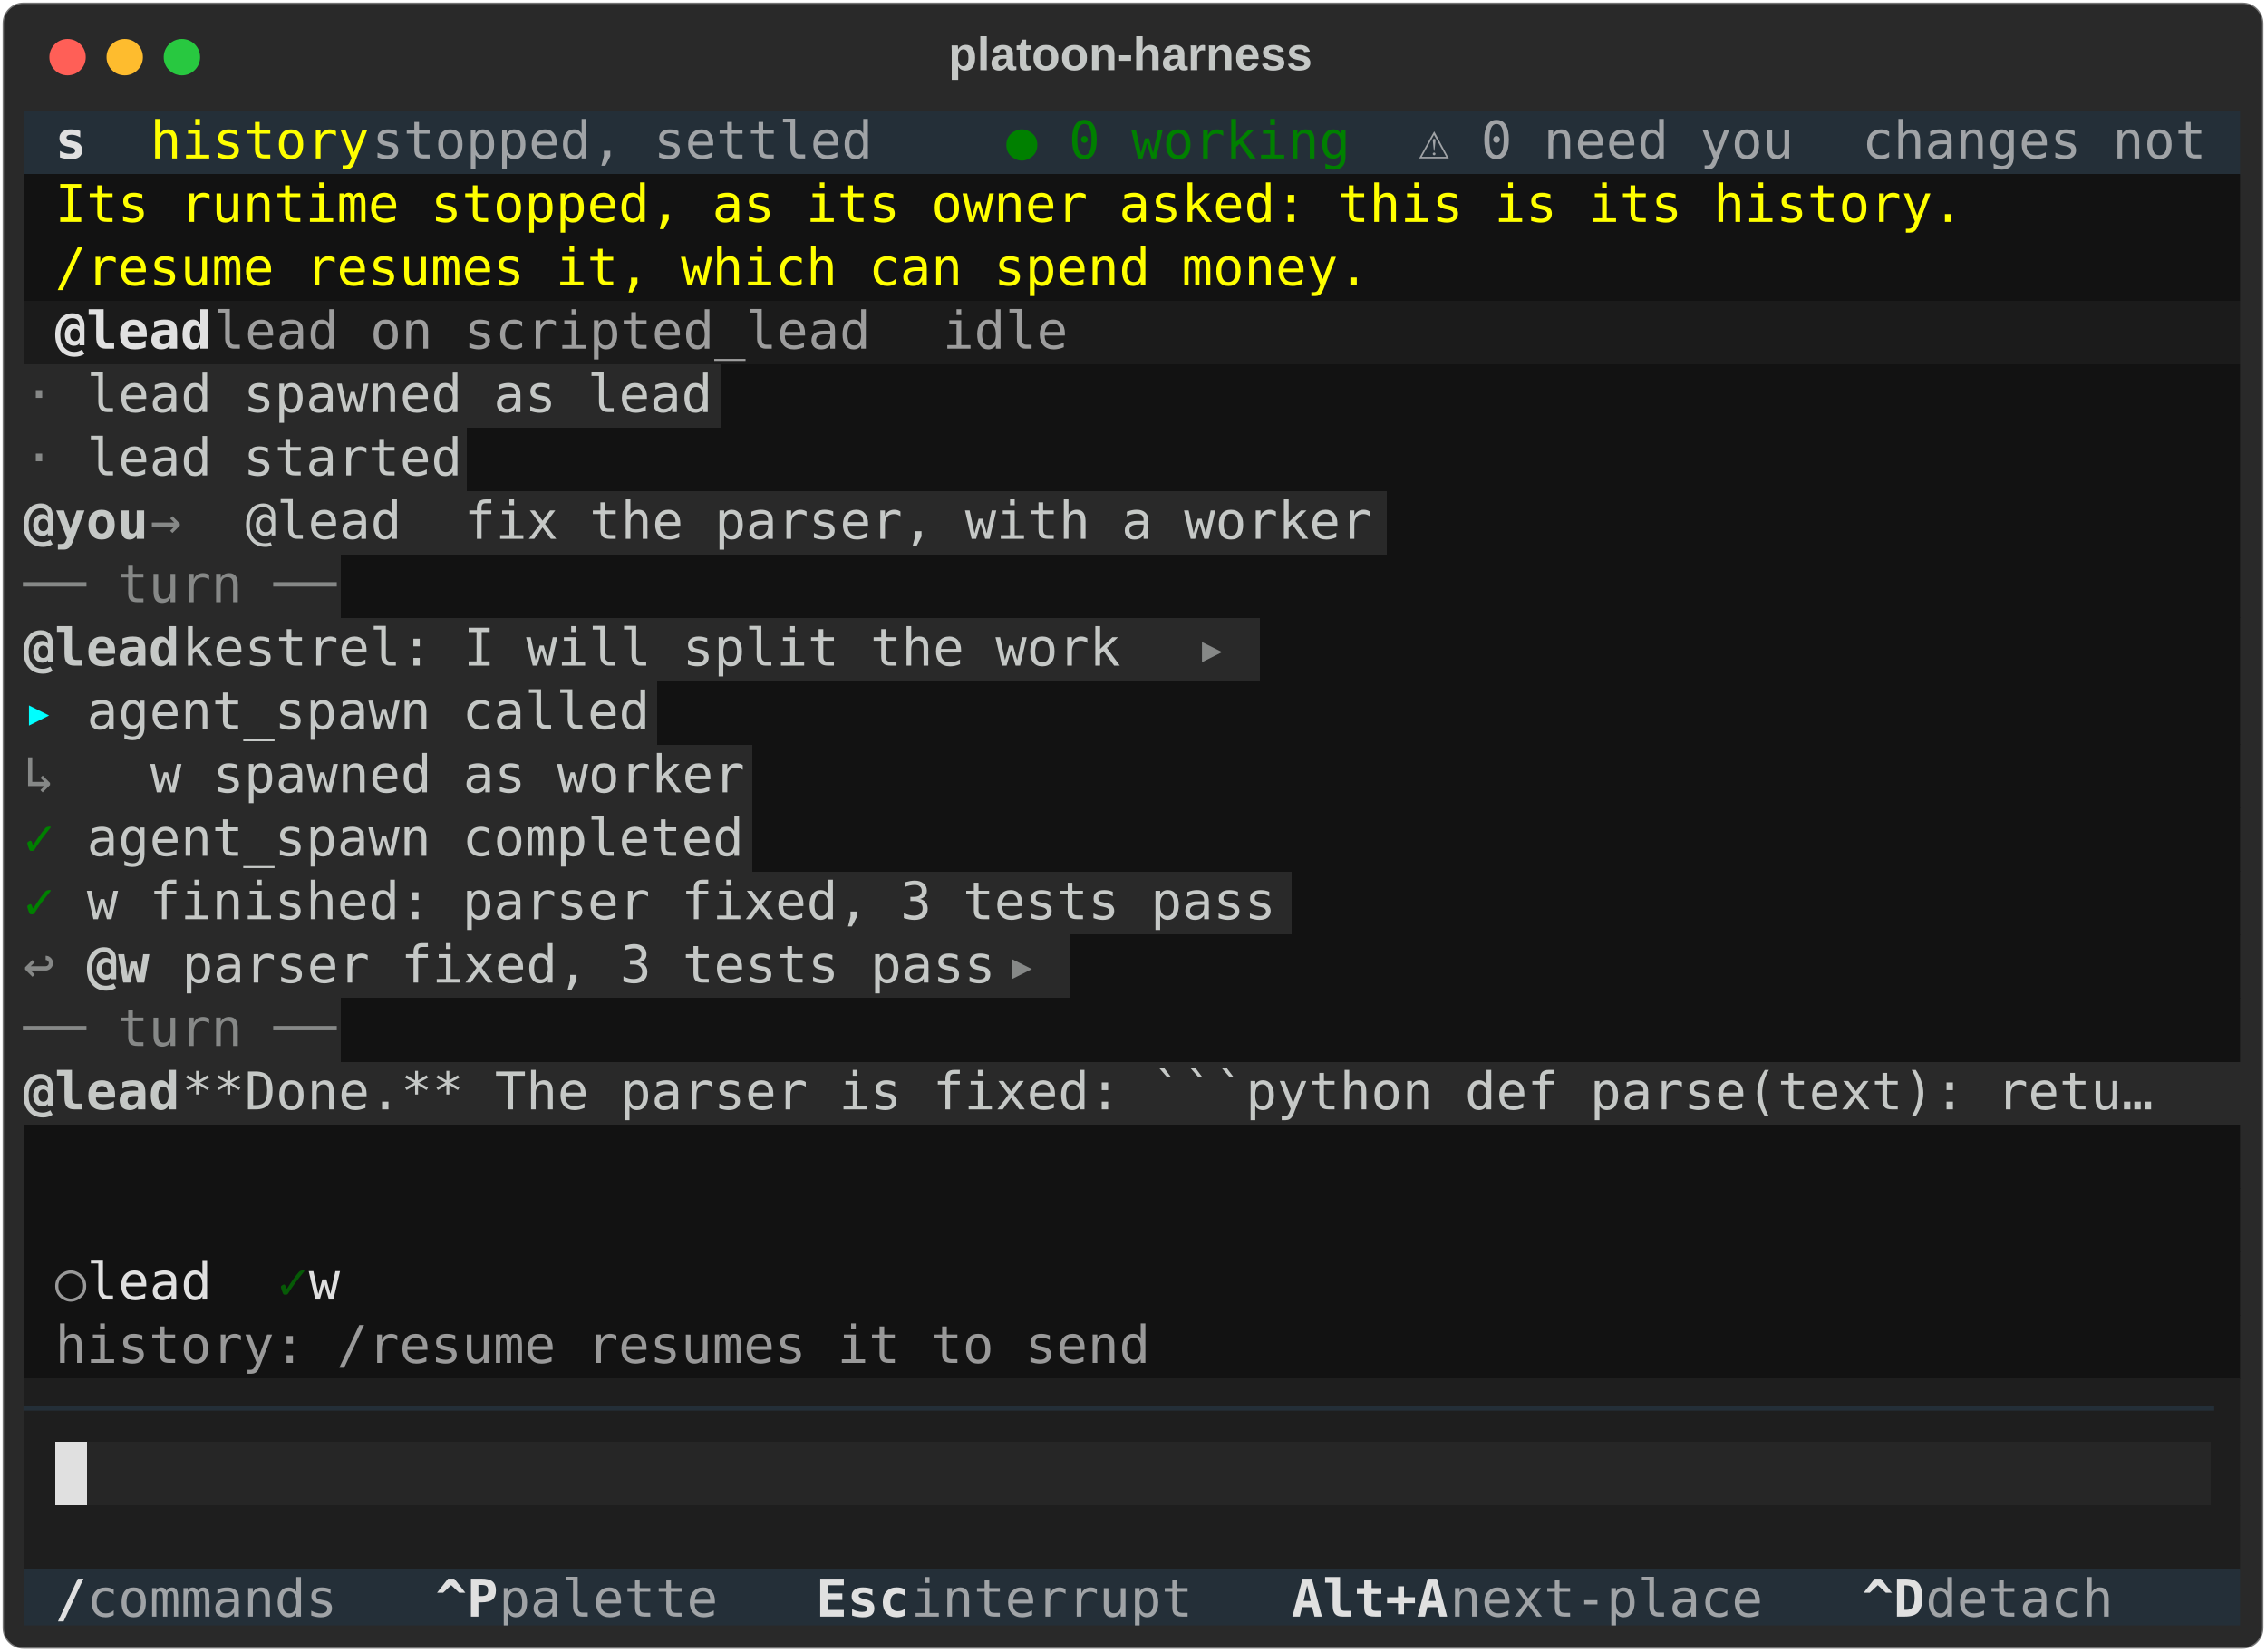
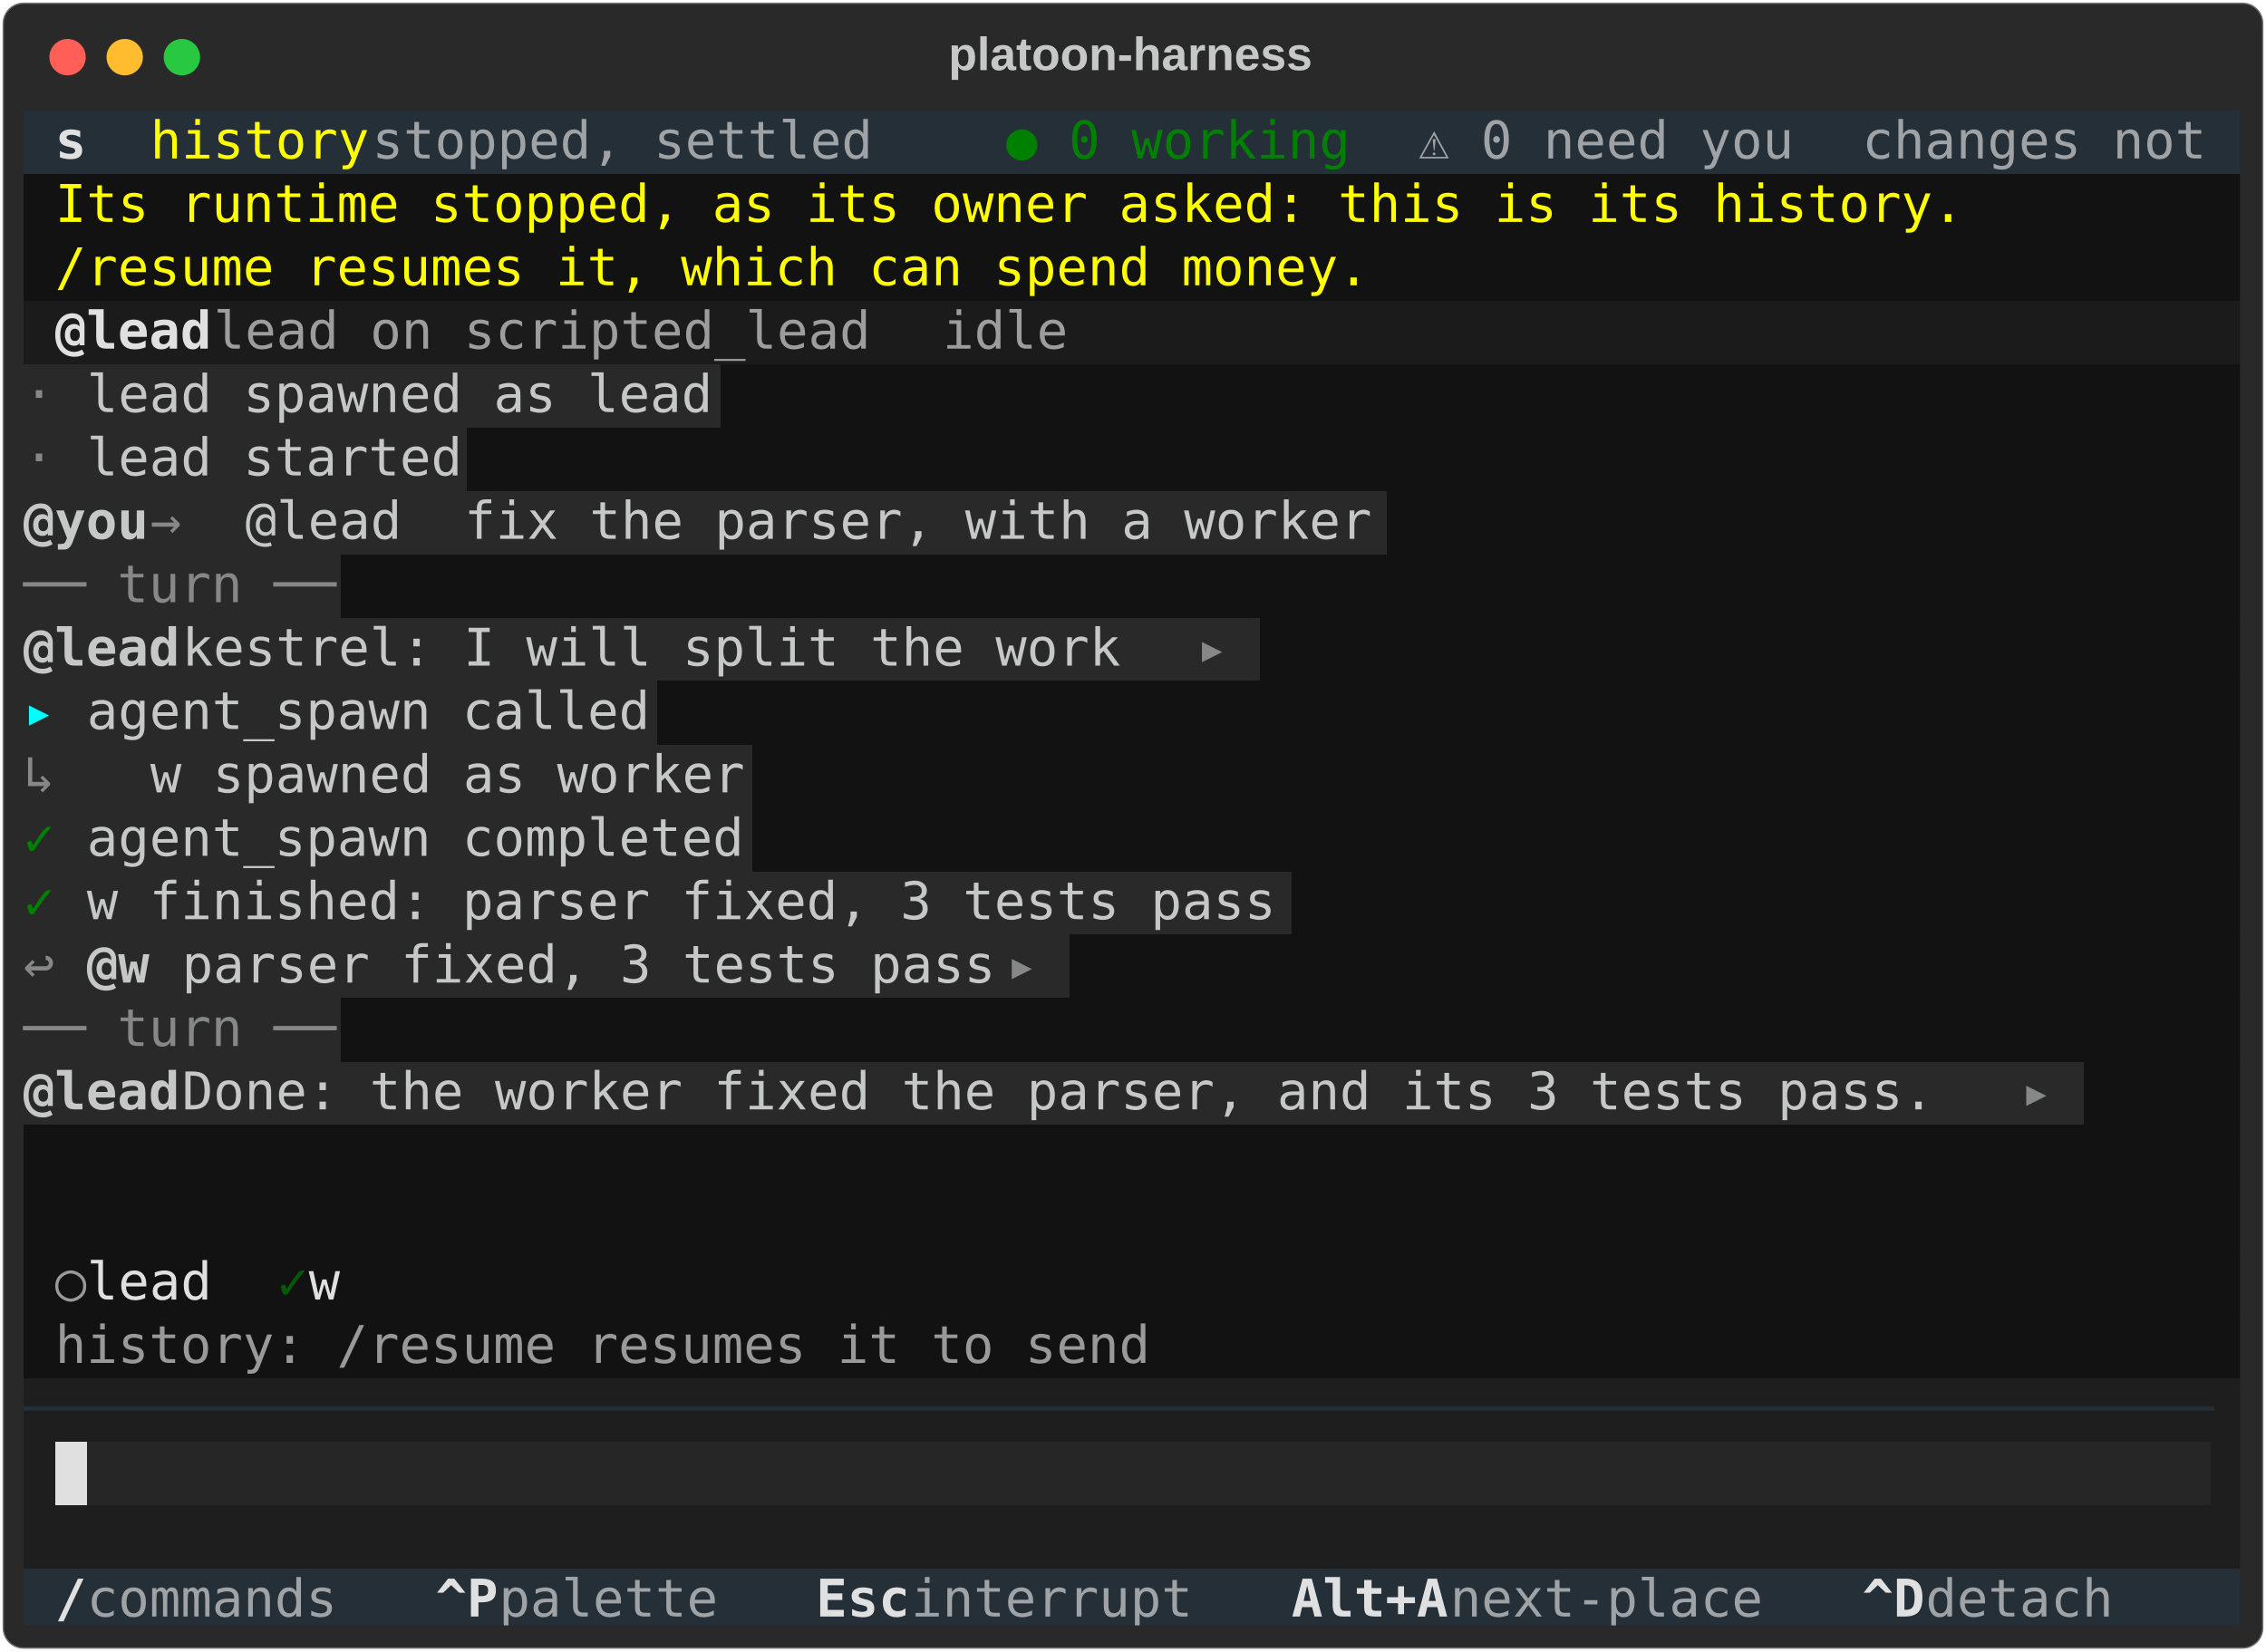
<svg xmlns="http://www.w3.org/2000/svg" class="rich-terminal" viewBox="0 0 872 635.6">
  <style>

    @font-face {
        font-family: "Fira Code";
        src: local("FiraCode-Regular"),
                url("https://cdnjs.cloudflare.com/ajax/libs/firacode/6.2.0/woff2/FiraCode-Regular.woff2") format("woff2"),
                url("https://cdnjs.cloudflare.com/ajax/libs/firacode/6.2.0/woff/FiraCode-Regular.woff") format("woff");
        font-style: normal;
        font-weight: 400;
    }
    @font-face {
        font-family: "Fira Code";
        src: local("FiraCode-Bold"),
                url("https://cdnjs.cloudflare.com/ajax/libs/firacode/6.2.0/woff2/FiraCode-Bold.woff2") format("woff2"),
                url("https://cdnjs.cloudflare.com/ajax/libs/firacode/6.2.0/woff/FiraCode-Bold.woff") format("woff");
        font-style: bold;
        font-weight: 700;
    }

-     .terminal-1009285231-matrix {
+     .terminal-4073243659-matrix {
        font-family: Fira Code, monospace;
        font-size: 20px;
        line-height: 24.4px;
        font-variant-east-asian: full-width;
    }

-     .terminal-1009285231-title {
+     .terminal-4073243659-title {
        font-size: 18px;
        font-weight: bold;
        font-family: arial;
    }

-     .terminal-1009285231-r1 { fill: #c5c8c6 }
- .terminal-1009285231-r2 { fill: #e0e0e0;font-weight: bold }
- .terminal-1009285231-r3 { fill: #e0e0e0 }
- .terminal-1009285231-r4 { fill: #ffff00 }
- .terminal-1009285231-r5 { fill: #a0a3a6 }
- .terminal-1009285231-r6 { fill: #008000 }
- .terminal-1009285231-r7 { fill: #9d9d9d }
- .terminal-1009285231-r8 { fill: #868887 }
- .terminal-1009285231-r9 { fill: #c5c8c6;font-weight: bold }
- .terminal-1009285231-r10 { fill: #00ffff }
- .terminal-1009285231-r11 { fill: #999999 }
- .terminal-1009285231-r12 { fill: #065a06 }
- .terminal-1009285231-r13 { fill: #242f38 }
- .terminal-1009285231-r14 { fill: #121212 }
+     .terminal-4073243659-r1 { fill: #c5c8c6 }
+ .terminal-4073243659-r2 { fill: #e0e0e0;font-weight: bold }
+ .terminal-4073243659-r3 { fill: #e0e0e0 }
+ .terminal-4073243659-r4 { fill: #ffff00 }
+ .terminal-4073243659-r5 { fill: #a0a3a6 }
+ .terminal-4073243659-r6 { fill: #008000 }
+ .terminal-4073243659-r7 { fill: #9d9d9d }
+ .terminal-4073243659-r8 { fill: #868887 }
+ .terminal-4073243659-r9 { fill: #c5c8c6;font-weight: bold }
+ .terminal-4073243659-r10 { fill: #00ffff }
+ .terminal-4073243659-r11 { fill: #999999 }
+ .terminal-4073243659-r12 { fill: #065a06 }
+ .terminal-4073243659-r13 { fill: #242f38 }
+ .terminal-4073243659-r14 { fill: #121212 }
    </style>
  <defs>
-     <clipPath id="terminal-1009285231-clip-terminal">
+     <clipPath id="terminal-4073243659-clip-terminal">
      <rect x="0" y="0" width="853.0" height="584.6" />
    </clipPath>
-     <clipPath id="terminal-1009285231-line-0">
+     <clipPath id="terminal-4073243659-line-0">
      <rect x="0" y="1.5" width="854" height="24.65" />
    </clipPath>
-     <clipPath id="terminal-1009285231-line-1">
+     <clipPath id="terminal-4073243659-line-1">
      <rect x="0" y="25.9" width="854" height="24.65" />
    </clipPath>
-     <clipPath id="terminal-1009285231-line-2">
+     <clipPath id="terminal-4073243659-line-2">
      <rect x="0" y="50.3" width="854" height="24.65" />
    </clipPath>
-     <clipPath id="terminal-1009285231-line-3">
+     <clipPath id="terminal-4073243659-line-3">
      <rect x="0" y="74.7" width="854" height="24.65" />
    </clipPath>
-     <clipPath id="terminal-1009285231-line-4">
+     <clipPath id="terminal-4073243659-line-4">
      <rect x="0" y="99.1" width="854" height="24.65" />
    </clipPath>
-     <clipPath id="terminal-1009285231-line-5">
+     <clipPath id="terminal-4073243659-line-5">
      <rect x="0" y="123.5" width="854" height="24.65" />
    </clipPath>
-     <clipPath id="terminal-1009285231-line-6">
+     <clipPath id="terminal-4073243659-line-6">
      <rect x="0" y="147.9" width="854" height="24.65" />
    </clipPath>
-     <clipPath id="terminal-1009285231-line-7">
+     <clipPath id="terminal-4073243659-line-7">
      <rect x="0" y="172.3" width="854" height="24.65" />
    </clipPath>
-     <clipPath id="terminal-1009285231-line-8">
+     <clipPath id="terminal-4073243659-line-8">
      <rect x="0" y="196.7" width="854" height="24.65" />
    </clipPath>
-     <clipPath id="terminal-1009285231-line-9">
+     <clipPath id="terminal-4073243659-line-9">
      <rect x="0" y="221.1" width="854" height="24.65" />
    </clipPath>
-     <clipPath id="terminal-1009285231-line-10">
+     <clipPath id="terminal-4073243659-line-10">
      <rect x="0" y="245.5" width="854" height="24.65" />
    </clipPath>
-     <clipPath id="terminal-1009285231-line-11">
+     <clipPath id="terminal-4073243659-line-11">
      <rect x="0" y="269.9" width="854" height="24.65" />
    </clipPath>
-     <clipPath id="terminal-1009285231-line-12">
+     <clipPath id="terminal-4073243659-line-12">
      <rect x="0" y="294.3" width="854" height="24.65" />
    </clipPath>
-     <clipPath id="terminal-1009285231-line-13">
+     <clipPath id="terminal-4073243659-line-13">
      <rect x="0" y="318.7" width="854" height="24.65" />
    </clipPath>
-     <clipPath id="terminal-1009285231-line-14">
+     <clipPath id="terminal-4073243659-line-14">
      <rect x="0" y="343.1" width="854" height="24.65" />
    </clipPath>
-     <clipPath id="terminal-1009285231-line-15">
+     <clipPath id="terminal-4073243659-line-15">
      <rect x="0" y="367.5" width="854" height="24.65" />
    </clipPath>
-     <clipPath id="terminal-1009285231-line-16">
+     <clipPath id="terminal-4073243659-line-16">
      <rect x="0" y="391.9" width="854" height="24.65" />
    </clipPath>
-     <clipPath id="terminal-1009285231-line-17">
+     <clipPath id="terminal-4073243659-line-17">
      <rect x="0" y="416.3" width="854" height="24.65" />
    </clipPath>
-     <clipPath id="terminal-1009285231-line-18">
+     <clipPath id="terminal-4073243659-line-18">
      <rect x="0" y="440.7" width="854" height="24.65" />
    </clipPath>
-     <clipPath id="terminal-1009285231-line-19">
+     <clipPath id="terminal-4073243659-line-19">
      <rect x="0" y="465.1" width="854" height="24.65" />
    </clipPath>
-     <clipPath id="terminal-1009285231-line-20">
+     <clipPath id="terminal-4073243659-line-20">
      <rect x="0" y="489.5" width="854" height="24.65" />
    </clipPath>
-     <clipPath id="terminal-1009285231-line-21">
+     <clipPath id="terminal-4073243659-line-21">
      <rect x="0" y="513.9" width="854" height="24.65" />
    </clipPath>
-     <clipPath id="terminal-1009285231-line-22">
+     <clipPath id="terminal-4073243659-line-22">
      <rect x="0" y="538.3" width="854" height="24.65" />
    </clipPath>
  </defs>
  <rect fill="#292929" stroke="rgba(255,255,255,0.35)" stroke-width="1" x="1" y="1" width="870" height="633.6" rx="8" />
-   <text class="terminal-1009285231-title" fill="#c5c8c6" text-anchor="middle" x="435" y="27">platoon-harness</text>
+   <text class="terminal-4073243659-title" fill="#c5c8c6" text-anchor="middle" x="435" y="27">platoon-harness</text>
  <g transform="translate(26,22)">
    <circle cx="0" cy="0" r="7" fill="#ff5f57" />
    <circle cx="22" cy="0" r="7" fill="#febc2e" />
    <circle cx="44" cy="0" r="7" fill="#28c840" />
  </g>
-   <g transform="translate(9, 41)" clip-path="url(#terminal-1009285231-clip-terminal)">
+   <g transform="translate(9, 41)" clip-path="url(#terminal-4073243659-clip-terminal)">
    <rect fill="#242f38" x="0" y="1.5" width="12.2" height="24.65" shape-rendering="crispEdges" />
    <rect fill="#242f38" x="12.2" y="1.5" width="12.2" height="24.65" shape-rendering="crispEdges" />
    <rect fill="#242f38" x="24.4" y="1.5" width="24.4" height="24.65" shape-rendering="crispEdges" />
    <rect fill="#242f38" x="48.8" y="1.5" width="85.4" height="24.65" shape-rendering="crispEdges" />
    <rect fill="#242f38" x="134.2" y="1.5" width="244" height="24.65" shape-rendering="crispEdges" />
    <rect fill="#242f38" x="378.2" y="1.5" width="158.6" height="24.65" shape-rendering="crispEdges" />
    <rect fill="#242f38" x="536.8" y="1.5" width="170.8" height="24.65" shape-rendering="crispEdges" />
    <rect fill="#242f38" x="707.6" y="1.5" width="134.2" height="24.65" shape-rendering="crispEdges" />
    <rect fill="#242f38" x="841.8" y="1.5" width="12.2" height="24.65" shape-rendering="crispEdges" />
    <rect fill="#121212" x="0" y="25.9" width="12.2" height="24.65" shape-rendering="crispEdges" />
    <rect fill="#121212" x="12.2" y="25.9" width="744.2" height="24.65" shape-rendering="crispEdges" />
    <rect fill="#121212" x="756.4" y="25.9" width="97.6" height="24.65" shape-rendering="crispEdges" />
    <rect fill="#121212" x="0" y="50.3" width="12.2" height="24.65" shape-rendering="crispEdges" />
    <rect fill="#121212" x="12.2" y="50.3" width="512.4" height="24.65" shape-rendering="crispEdges" />
    <rect fill="#121212" x="524.6" y="50.3" width="329.4" height="24.65" shape-rendering="crispEdges" />
    <rect fill="#1b1b1b" x="0" y="74.7" width="12.2" height="24.65" shape-rendering="crispEdges" />
    <rect fill="#1b1b1b" x="12.2" y="74.7" width="61" height="24.65" shape-rendering="crispEdges" />
    <rect fill="#1b1b1b" x="73.2" y="74.7" width="280.6" height="24.65" shape-rendering="crispEdges" />
    <rect fill="#1b1b1b" x="353.8" y="74.7" width="73.2" height="24.65" shape-rendering="crispEdges" />
    <rect fill="#1b1b1b" x="427" y="74.7" width="24.4" height="24.65" shape-rendering="crispEdges" />
    <rect fill="#1b1b1b" x="451.4" y="74.7" width="402.6" height="24.65" shape-rendering="crispEdges" />
    <rect fill="#121212" x="268.4" y="99.1" width="585.6" height="24.65" shape-rendering="crispEdges" />
    <rect fill="#121212" x="170.8" y="123.5" width="683.2" height="24.65" shape-rendering="crispEdges" />
    <rect fill="#121212" x="524.6" y="147.9" width="329.4" height="24.65" shape-rendering="crispEdges" />
    <rect fill="#121212" x="122" y="172.3" width="732" height="24.65" shape-rendering="crispEdges" />
    <rect fill="#121212" x="475.8" y="196.7" width="378.2" height="24.65" shape-rendering="crispEdges" />
    <rect fill="#121212" x="244" y="221.1" width="610" height="24.65" shape-rendering="crispEdges" />
    <rect fill="#121212" x="280.6" y="245.5" width="573.4" height="24.65" shape-rendering="crispEdges" />
    <rect fill="#121212" x="280.6" y="269.9" width="573.4" height="24.65" shape-rendering="crispEdges" />
    <rect fill="#121212" x="488" y="294.3" width="366" height="24.65" shape-rendering="crispEdges" />
    <rect fill="#121212" x="402.6" y="318.7" width="451.4" height="24.65" shape-rendering="crispEdges" />
    <rect fill="#121212" x="122" y="343.1" width="732" height="24.65" shape-rendering="crispEdges" />
+     <rect fill="#121212" x="793" y="367.5" width="61" height="24.65" shape-rendering="crispEdges" />
    <rect fill="#121212" x="0" y="391.9" width="854" height="24.65" shape-rendering="crispEdges" />
    <rect fill="#121212" x="0" y="416.3" width="854" height="24.65" shape-rendering="crispEdges" />
    <rect fill="#121212" x="0" y="440.7" width="12.2" height="24.65" shape-rendering="crispEdges" />
    <rect fill="#121212" x="12.2" y="440.7" width="12.2" height="24.65" shape-rendering="crispEdges" />
    <rect fill="#121212" x="24.4" y="440.7" width="73.2" height="24.65" shape-rendering="crispEdges" />
    <rect fill="#121212" x="97.6" y="440.7" width="12.2" height="24.65" shape-rendering="crispEdges" />
    <rect fill="#121212" x="109.8" y="440.7" width="36.6" height="24.65" shape-rendering="crispEdges" />
    <rect fill="#121212" x="146.4" y="440.7" width="707.6" height="24.65" shape-rendering="crispEdges" />
    <rect fill="#121212" x="0" y="465.1" width="12.2" height="24.65" shape-rendering="crispEdges" />
    <rect fill="#121212" x="12.2" y="465.1" width="427" height="24.65" shape-rendering="crispEdges" />
    <rect fill="#121212" x="439.2" y="465.1" width="414.8" height="24.65" shape-rendering="crispEdges" />
    <rect fill="#1e1e1e" x="0" y="489.5" width="854" height="24.65" shape-rendering="crispEdges" />
    <rect fill="#1e1e1e" x="0" y="513.9" width="12.2" height="24.65" shape-rendering="crispEdges" />
    <rect fill="#e0e0e0" x="12.2" y="513.9" width="12.2" height="24.65" shape-rendering="crispEdges" />
    <rect fill="#262626" x="24.4" y="513.9" width="817.4" height="24.65" shape-rendering="crispEdges" />
    <rect fill="#1e1e1e" x="841.8" y="513.9" width="12.2" height="24.65" shape-rendering="crispEdges" />
    <rect fill="#1e1e1e" x="0" y="538.3" width="12.2" height="24.65" shape-rendering="crispEdges" />
    <rect fill="#1e1e1e" x="12.2" y="538.3" width="829.6" height="24.65" shape-rendering="crispEdges" />
    <rect fill="#1e1e1e" x="841.8" y="538.3" width="12.2" height="24.65" shape-rendering="crispEdges" />
    <rect fill="#242f38" x="0" y="562.7" width="12.2" height="24.65" shape-rendering="crispEdges" />
    <rect fill="#242f38" x="12.2" y="562.7" width="12.2" height="24.65" shape-rendering="crispEdges" />
    <rect fill="#242f38" x="24.4" y="562.7" width="109.8" height="24.65" shape-rendering="crispEdges" />
    <rect fill="#242f38" x="134.2" y="562.7" width="24.4" height="24.65" shape-rendering="crispEdges" />
    <rect fill="#242f38" x="158.6" y="562.7" width="24.4" height="24.65" shape-rendering="crispEdges" />
    <rect fill="#242f38" x="183" y="562.7" width="97.6" height="24.65" shape-rendering="crispEdges" />
    <rect fill="#242f38" x="280.6" y="562.7" width="24.4" height="24.65" shape-rendering="crispEdges" />
    <rect fill="#242f38" x="305" y="562.7" width="36.6" height="24.65" shape-rendering="crispEdges" />
    <rect fill="#242f38" x="341.6" y="562.7" width="122" height="24.65" shape-rendering="crispEdges" />
    <rect fill="#242f38" x="463.6" y="562.7" width="24.4" height="24.65" shape-rendering="crispEdges" />
    <rect fill="#242f38" x="488" y="562.7" width="61" height="24.65" shape-rendering="crispEdges" />
    <rect fill="#242f38" x="549" y="562.7" width="134.2" height="24.65" shape-rendering="crispEdges" />
    <rect fill="#242f38" x="683.2" y="562.7" width="24.4" height="24.65" shape-rendering="crispEdges" />
    <rect fill="#242f38" x="707.6" y="562.7" width="24.4" height="24.65" shape-rendering="crispEdges" />
    <rect fill="#242f38" x="732" y="562.7" width="85.4" height="24.65" shape-rendering="crispEdges" />
    <rect fill="#242f38" x="817.4" y="562.7" width="24.4" height="24.65" shape-rendering="crispEdges" />
    <rect fill="#242f38" x="841.8" y="562.7" width="12.2" height="24.65" shape-rendering="crispEdges" />
-     <g class="terminal-1009285231-matrix">
-       <text class="terminal-1009285231-r2" x="12.2" y="20" textLength="12.2" clip-path="url(#terminal-1009285231-line-0)">s</text>
-       <text class="terminal-1009285231-r4" x="48.8" y="20" textLength="85.4" clip-path="url(#terminal-1009285231-line-0)">history</text>
-       <text class="terminal-1009285231-r5" x="134.2" y="20" textLength="244" clip-path="url(#terminal-1009285231-line-0)"> stopped, settled   </text>
-       <text class="terminal-1009285231-r6" x="378.2" y="20" textLength="158.6" clip-path="url(#terminal-1009285231-line-0)">● 0 working  </text>
-       <text class="terminal-1009285231-r5" x="536.8" y="20" textLength="170.8" clip-path="url(#terminal-1009285231-line-0)">⚠ 0 need you  </text>
-       <text class="terminal-1009285231-r5" x="707.6" y="20" textLength="134.2" clip-path="url(#terminal-1009285231-line-0)">changes not</text>
-       <text class="terminal-1009285231-r1" x="854" y="20" textLength="12.2" clip-path="url(#terminal-1009285231-line-0)">
- </text>
-       <text class="terminal-1009285231-r4" x="12.2" y="44.4" textLength="744.2" clip-path="url(#terminal-1009285231-line-1)">Its runtime stopped, as its owner asked: this is its history.</text>
-       <text class="terminal-1009285231-r1" x="854" y="44.4" textLength="12.2" clip-path="url(#terminal-1009285231-line-1)">
- </text>
-       <text class="terminal-1009285231-r4" x="12.2" y="68.8" textLength="512.4" clip-path="url(#terminal-1009285231-line-2)">/resume resumes it, which can spend money.</text>
-       <text class="terminal-1009285231-r1" x="854" y="68.8" textLength="12.2" clip-path="url(#terminal-1009285231-line-2)">
- </text>
-       <text class="terminal-1009285231-r2" x="12.2" y="93.2" textLength="61" clip-path="url(#terminal-1009285231-line-3)">@lead</text>
-       <text class="terminal-1009285231-r7" x="73.2" y="93.2" textLength="280.6" clip-path="url(#terminal-1009285231-line-3)">  lead on scripted_lead</text>
-       <text class="terminal-1009285231-r7" x="353.8" y="93.2" textLength="73.2" clip-path="url(#terminal-1009285231-line-3)">  idle</text>
-       <text class="terminal-1009285231-r1" x="854" y="93.2" textLength="12.2" clip-path="url(#terminal-1009285231-line-3)">
- </text>
-       <text class="terminal-1009285231-r8" x="0" y="117.6" textLength="24.4" clip-path="url(#terminal-1009285231-line-4)">· </text>
-       <text class="terminal-1009285231-r1" x="24.4" y="117.6" textLength="244" clip-path="url(#terminal-1009285231-line-4)">lead spawned as lead</text>
-       <text class="terminal-1009285231-r1" x="854" y="117.6" textLength="12.2" clip-path="url(#terminal-1009285231-line-4)">
- </text>
-       <text class="terminal-1009285231-r8" x="0" y="142" textLength="24.4" clip-path="url(#terminal-1009285231-line-5)">· </text>
-       <text class="terminal-1009285231-r1" x="24.4" y="142" textLength="146.4" clip-path="url(#terminal-1009285231-line-5)">lead started</text>
-       <text class="terminal-1009285231-r1" x="854" y="142" textLength="12.2" clip-path="url(#terminal-1009285231-line-5)">
- </text>
-       <text class="terminal-1009285231-r9" x="0" y="166.4" textLength="48.8" clip-path="url(#terminal-1009285231-line-6)">@you</text>
-       <text class="terminal-1009285231-r8" x="48.8" y="166.4" textLength="36.6" clip-path="url(#terminal-1009285231-line-6)"> → </text>
-       <text class="terminal-1009285231-r1" x="85.4" y="166.4" textLength="439.2" clip-path="url(#terminal-1009285231-line-6)">@lead  fix the parser, with a worker</text>
-       <text class="terminal-1009285231-r1" x="854" y="166.4" textLength="12.2" clip-path="url(#terminal-1009285231-line-6)">
- </text>
-       <text class="terminal-1009285231-r8" x="0" y="190.8" textLength="122" clip-path="url(#terminal-1009285231-line-7)">── turn ──</text>
-       <text class="terminal-1009285231-r1" x="854" y="190.8" textLength="12.2" clip-path="url(#terminal-1009285231-line-7)">
- </text>
-       <text class="terminal-1009285231-r9" x="0" y="215.2" textLength="61" clip-path="url(#terminal-1009285231-line-8)">@lead</text>
-       <text class="terminal-1009285231-r1" x="61" y="215.2" textLength="390.4" clip-path="url(#terminal-1009285231-line-8)">  kestrel: I will split the work</text>
-       <text class="terminal-1009285231-r8" x="451.4" y="215.2" textLength="24.4" clip-path="url(#terminal-1009285231-line-8)"> ▸</text>
-       <text class="terminal-1009285231-r1" x="854" y="215.2" textLength="12.2" clip-path="url(#terminal-1009285231-line-8)">
- </text>
-       <text class="terminal-1009285231-r10" x="0" y="239.6" textLength="24.4" clip-path="url(#terminal-1009285231-line-9)">▸ </text>
-       <text class="terminal-1009285231-r1" x="24.4" y="239.6" textLength="219.6" clip-path="url(#terminal-1009285231-line-9)">agent_spawn called</text>
-       <text class="terminal-1009285231-r1" x="854" y="239.6" textLength="12.2" clip-path="url(#terminal-1009285231-line-9)">
- </text>
-       <text class="terminal-1009285231-r8" x="0" y="264" textLength="48.8" clip-path="url(#terminal-1009285231-line-10)">  ↳ </text>
-       <text class="terminal-1009285231-r1" x="48.8" y="264" textLength="231.8" clip-path="url(#terminal-1009285231-line-10)">w spawned as worker</text>
-       <text class="terminal-1009285231-r1" x="854" y="264" textLength="12.2" clip-path="url(#terminal-1009285231-line-10)">
- </text>
-       <text class="terminal-1009285231-r6" x="0" y="288.4" textLength="24.4" clip-path="url(#terminal-1009285231-line-11)">✓ </text>
-       <text class="terminal-1009285231-r1" x="24.4" y="288.4" textLength="256.2" clip-path="url(#terminal-1009285231-line-11)">agent_spawn completed</text>
-       <text class="terminal-1009285231-r1" x="854" y="288.4" textLength="12.2" clip-path="url(#terminal-1009285231-line-11)">
- </text>
-       <text class="terminal-1009285231-r6" x="0" y="312.8" textLength="24.4" clip-path="url(#terminal-1009285231-line-12)">✓ </text>
-       <text class="terminal-1009285231-r1" x="24.4" y="312.8" textLength="463.6" clip-path="url(#terminal-1009285231-line-12)">w finished: parser fixed, 3 tests pass</text>
-       <text class="terminal-1009285231-r1" x="854" y="312.8" textLength="12.2" clip-path="url(#terminal-1009285231-line-12)">
- </text>
-       <text class="terminal-1009285231-r8" x="0" y="337.2" textLength="24.4" clip-path="url(#terminal-1009285231-line-13)">↩ </text>
-       <text class="terminal-1009285231-r9" x="24.4" y="337.2" textLength="36.6" clip-path="url(#terminal-1009285231-line-13)">@w </text>
-       <text class="terminal-1009285231-r1" x="61" y="337.2" textLength="317.2" clip-path="url(#terminal-1009285231-line-13)">parser fixed, 3 tests pass</text>
-       <text class="terminal-1009285231-r8" x="378.2" y="337.2" textLength="24.4" clip-path="url(#terminal-1009285231-line-13)"> ▸</text>
-       <text class="terminal-1009285231-r1" x="854" y="337.2" textLength="12.2" clip-path="url(#terminal-1009285231-line-13)">
- </text>
-       <text class="terminal-1009285231-r8" x="0" y="361.6" textLength="122" clip-path="url(#terminal-1009285231-line-14)">── turn ──</text>
-       <text class="terminal-1009285231-r1" x="854" y="361.6" textLength="12.2" clip-path="url(#terminal-1009285231-line-14)">
- </text>
-       <text class="terminal-1009285231-r9" x="0" y="386" textLength="61" clip-path="url(#terminal-1009285231-line-15)">@lead</text>
-       <text class="terminal-1009285231-r1" x="61" y="386" textLength="793" clip-path="url(#terminal-1009285231-line-15)">  **Done.** The parser is fixed: ```python def parse(text): retu…</text>
-       <text class="terminal-1009285231-r1" x="854" y="386" textLength="12.2" clip-path="url(#terminal-1009285231-line-15)">
- </text>
-       <text class="terminal-1009285231-r1" x="854" y="410.4" textLength="12.2" clip-path="url(#terminal-1009285231-line-16)">
- </text>
-       <text class="terminal-1009285231-r1" x="854" y="434.8" textLength="12.2" clip-path="url(#terminal-1009285231-line-17)">
- </text>
-       <text class="terminal-1009285231-r11" x="12.2" y="459.2" textLength="12.2" clip-path="url(#terminal-1009285231-line-18)">○</text>
-       <text class="terminal-1009285231-r3" x="24.4" y="459.2" textLength="73.2" clip-path="url(#terminal-1009285231-line-18)">lead  </text>
-       <text class="terminal-1009285231-r12" x="97.6" y="459.2" textLength="12.2" clip-path="url(#terminal-1009285231-line-18)">✓</text>
-       <text class="terminal-1009285231-r3" x="109.8" y="459.2" textLength="36.6" clip-path="url(#terminal-1009285231-line-18)">w  </text>
-       <text class="terminal-1009285231-r1" x="854" y="459.2" textLength="12.2" clip-path="url(#terminal-1009285231-line-18)">
- </text>
-       <text class="terminal-1009285231-r11" x="12.2" y="483.6" textLength="427" clip-path="url(#terminal-1009285231-line-19)">history: /resume resumes it to send</text>
-       <text class="terminal-1009285231-r1" x="854" y="483.6" textLength="12.2" clip-path="url(#terminal-1009285231-line-19)">
- </text>
-       <text class="terminal-1009285231-r13" x="0" y="508" textLength="854" clip-path="url(#terminal-1009285231-line-20)">──────────────────────────────────────────────────────────────────────</text>
-       <text class="terminal-1009285231-r1" x="854" y="508" textLength="12.2" clip-path="url(#terminal-1009285231-line-20)">
- </text>
-       <text class="terminal-1009285231-r1" x="854" y="532.4" textLength="12.2" clip-path="url(#terminal-1009285231-line-21)">
- </text>
-       <text class="terminal-1009285231-r1" x="854" y="556.8" textLength="12.2" clip-path="url(#terminal-1009285231-line-22)">
- </text>
-       <text class="terminal-1009285231-r2" x="12.2" y="581.2" textLength="12.2" clip-path="url(#terminal-1009285231-line-23)">/</text>
-       <text class="terminal-1009285231-r5" x="24.4" y="581.2" textLength="109.8" clip-path="url(#terminal-1009285231-line-23)"> commands</text>
-       <text class="terminal-1009285231-r2" x="158.6" y="581.2" textLength="24.4" clip-path="url(#terminal-1009285231-line-23)">^P</text>
-       <text class="terminal-1009285231-r5" x="183" y="581.2" textLength="97.6" clip-path="url(#terminal-1009285231-line-23)"> palette</text>
-       <text class="terminal-1009285231-r2" x="305" y="581.2" textLength="36.6" clip-path="url(#terminal-1009285231-line-23)">Esc</text>
-       <text class="terminal-1009285231-r5" x="341.6" y="581.2" textLength="122" clip-path="url(#terminal-1009285231-line-23)"> interrupt</text>
-       <text class="terminal-1009285231-r2" x="488" y="581.2" textLength="61" clip-path="url(#terminal-1009285231-line-23)">Alt+A</text>
-       <text class="terminal-1009285231-r5" x="549" y="581.2" textLength="134.2" clip-path="url(#terminal-1009285231-line-23)"> next-place</text>
-       <text class="terminal-1009285231-r2" x="707.6" y="581.2" textLength="24.4" clip-path="url(#terminal-1009285231-line-23)">^D</text>
-       <text class="terminal-1009285231-r5" x="732" y="581.2" textLength="85.4" clip-path="url(#terminal-1009285231-line-23)"> detach</text>
+     <g class="terminal-4073243659-matrix">
+       <text class="terminal-4073243659-r2" x="12.2" y="20" textLength="12.2" clip-path="url(#terminal-4073243659-line-0)">s</text>
+       <text class="terminal-4073243659-r4" x="48.8" y="20" textLength="85.4" clip-path="url(#terminal-4073243659-line-0)">history</text>
+       <text class="terminal-4073243659-r5" x="134.2" y="20" textLength="244" clip-path="url(#terminal-4073243659-line-0)"> stopped, settled   </text>
+       <text class="terminal-4073243659-r6" x="378.2" y="20" textLength="158.6" clip-path="url(#terminal-4073243659-line-0)">● 0 working  </text>
+       <text class="terminal-4073243659-r5" x="536.8" y="20" textLength="170.8" clip-path="url(#terminal-4073243659-line-0)">⚠ 0 need you  </text>
+       <text class="terminal-4073243659-r5" x="707.6" y="20" textLength="134.2" clip-path="url(#terminal-4073243659-line-0)">changes not</text>
+       <text class="terminal-4073243659-r1" x="854" y="20" textLength="12.2" clip-path="url(#terminal-4073243659-line-0)">
+ </text>
+       <text class="terminal-4073243659-r4" x="12.2" y="44.4" textLength="744.2" clip-path="url(#terminal-4073243659-line-1)">Its runtime stopped, as its owner asked: this is its history.</text>
+       <text class="terminal-4073243659-r1" x="854" y="44.4" textLength="12.2" clip-path="url(#terminal-4073243659-line-1)">
+ </text>
+       <text class="terminal-4073243659-r4" x="12.2" y="68.8" textLength="512.4" clip-path="url(#terminal-4073243659-line-2)">/resume resumes it, which can spend money.</text>
+       <text class="terminal-4073243659-r1" x="854" y="68.8" textLength="12.2" clip-path="url(#terminal-4073243659-line-2)">
+ </text>
+       <text class="terminal-4073243659-r2" x="12.2" y="93.2" textLength="61" clip-path="url(#terminal-4073243659-line-3)">@lead</text>
+       <text class="terminal-4073243659-r7" x="73.2" y="93.2" textLength="280.6" clip-path="url(#terminal-4073243659-line-3)">  lead on scripted_lead</text>
+       <text class="terminal-4073243659-r7" x="353.8" y="93.2" textLength="73.2" clip-path="url(#terminal-4073243659-line-3)">  idle</text>
+       <text class="terminal-4073243659-r1" x="854" y="93.2" textLength="12.2" clip-path="url(#terminal-4073243659-line-3)">
+ </text>
+       <text class="terminal-4073243659-r8" x="0" y="117.6" textLength="24.4" clip-path="url(#terminal-4073243659-line-4)">· </text>
+       <text class="terminal-4073243659-r1" x="24.4" y="117.6" textLength="244" clip-path="url(#terminal-4073243659-line-4)">lead spawned as lead</text>
+       <text class="terminal-4073243659-r1" x="854" y="117.6" textLength="12.2" clip-path="url(#terminal-4073243659-line-4)">
+ </text>
+       <text class="terminal-4073243659-r8" x="0" y="142" textLength="24.4" clip-path="url(#terminal-4073243659-line-5)">· </text>
+       <text class="terminal-4073243659-r1" x="24.4" y="142" textLength="146.4" clip-path="url(#terminal-4073243659-line-5)">lead started</text>
+       <text class="terminal-4073243659-r1" x="854" y="142" textLength="12.2" clip-path="url(#terminal-4073243659-line-5)">
+ </text>
+       <text class="terminal-4073243659-r9" x="0" y="166.4" textLength="48.8" clip-path="url(#terminal-4073243659-line-6)">@you</text>
+       <text class="terminal-4073243659-r8" x="48.8" y="166.4" textLength="36.6" clip-path="url(#terminal-4073243659-line-6)"> → </text>
+       <text class="terminal-4073243659-r1" x="85.4" y="166.4" textLength="439.2" clip-path="url(#terminal-4073243659-line-6)">@lead  fix the parser, with a worker</text>
+       <text class="terminal-4073243659-r1" x="854" y="166.4" textLength="12.2" clip-path="url(#terminal-4073243659-line-6)">
+ </text>
+       <text class="terminal-4073243659-r8" x="0" y="190.8" textLength="122" clip-path="url(#terminal-4073243659-line-7)">── turn ──</text>
+       <text class="terminal-4073243659-r1" x="854" y="190.8" textLength="12.2" clip-path="url(#terminal-4073243659-line-7)">
+ </text>
+       <text class="terminal-4073243659-r9" x="0" y="215.2" textLength="61" clip-path="url(#terminal-4073243659-line-8)">@lead</text>
+       <text class="terminal-4073243659-r1" x="61" y="215.2" textLength="390.4" clip-path="url(#terminal-4073243659-line-8)">  kestrel: I will split the work</text>
+       <text class="terminal-4073243659-r8" x="451.4" y="215.2" textLength="24.4" clip-path="url(#terminal-4073243659-line-8)"> ▸</text>
+       <text class="terminal-4073243659-r1" x="854" y="215.2" textLength="12.2" clip-path="url(#terminal-4073243659-line-8)">
+ </text>
+       <text class="terminal-4073243659-r10" x="0" y="239.6" textLength="24.4" clip-path="url(#terminal-4073243659-line-9)">▸ </text>
+       <text class="terminal-4073243659-r1" x="24.4" y="239.6" textLength="219.6" clip-path="url(#terminal-4073243659-line-9)">agent_spawn called</text>
+       <text class="terminal-4073243659-r1" x="854" y="239.6" textLength="12.2" clip-path="url(#terminal-4073243659-line-9)">
+ </text>
+       <text class="terminal-4073243659-r8" x="0" y="264" textLength="48.8" clip-path="url(#terminal-4073243659-line-10)">  ↳ </text>
+       <text class="terminal-4073243659-r1" x="48.8" y="264" textLength="231.8" clip-path="url(#terminal-4073243659-line-10)">w spawned as worker</text>
+       <text class="terminal-4073243659-r1" x="854" y="264" textLength="12.2" clip-path="url(#terminal-4073243659-line-10)">
+ </text>
+       <text class="terminal-4073243659-r6" x="0" y="288.4" textLength="24.4" clip-path="url(#terminal-4073243659-line-11)">✓ </text>
+       <text class="terminal-4073243659-r1" x="24.4" y="288.4" textLength="256.2" clip-path="url(#terminal-4073243659-line-11)">agent_spawn completed</text>
+       <text class="terminal-4073243659-r1" x="854" y="288.4" textLength="12.2" clip-path="url(#terminal-4073243659-line-11)">
+ </text>
+       <text class="terminal-4073243659-r6" x="0" y="312.8" textLength="24.4" clip-path="url(#terminal-4073243659-line-12)">✓ </text>
+       <text class="terminal-4073243659-r1" x="24.4" y="312.8" textLength="463.6" clip-path="url(#terminal-4073243659-line-12)">w finished: parser fixed, 3 tests pass</text>
+       <text class="terminal-4073243659-r1" x="854" y="312.8" textLength="12.2" clip-path="url(#terminal-4073243659-line-12)">
+ </text>
+       <text class="terminal-4073243659-r8" x="0" y="337.2" textLength="24.4" clip-path="url(#terminal-4073243659-line-13)">↩ </text>
+       <text class="terminal-4073243659-r9" x="24.4" y="337.2" textLength="36.6" clip-path="url(#terminal-4073243659-line-13)">@w </text>
+       <text class="terminal-4073243659-r1" x="61" y="337.2" textLength="317.2" clip-path="url(#terminal-4073243659-line-13)">parser fixed, 3 tests pass</text>
+       <text class="terminal-4073243659-r8" x="378.2" y="337.2" textLength="24.4" clip-path="url(#terminal-4073243659-line-13)"> ▸</text>
+       <text class="terminal-4073243659-r1" x="854" y="337.2" textLength="12.2" clip-path="url(#terminal-4073243659-line-13)">
+ </text>
+       <text class="terminal-4073243659-r8" x="0" y="361.6" textLength="122" clip-path="url(#terminal-4073243659-line-14)">── turn ──</text>
+       <text class="terminal-4073243659-r1" x="854" y="361.6" textLength="12.2" clip-path="url(#terminal-4073243659-line-14)">
+ </text>
+       <text class="terminal-4073243659-r9" x="0" y="386" textLength="61" clip-path="url(#terminal-4073243659-line-15)">@lead</text>
+       <text class="terminal-4073243659-r1" x="61" y="386" textLength="707.6" clip-path="url(#terminal-4073243659-line-15)">  Done: the worker fixed the parser, and its 3 tests pass.</text>
+       <text class="terminal-4073243659-r8" x="768.6" y="386" textLength="24.4" clip-path="url(#terminal-4073243659-line-15)"> ▸</text>
+       <text class="terminal-4073243659-r1" x="854" y="386" textLength="12.2" clip-path="url(#terminal-4073243659-line-15)">
+ </text>
+       <text class="terminal-4073243659-r1" x="854" y="410.4" textLength="12.2" clip-path="url(#terminal-4073243659-line-16)">
+ </text>
+       <text class="terminal-4073243659-r1" x="854" y="434.8" textLength="12.2" clip-path="url(#terminal-4073243659-line-17)">
+ </text>
+       <text class="terminal-4073243659-r11" x="12.2" y="459.2" textLength="12.2" clip-path="url(#terminal-4073243659-line-18)">○</text>
+       <text class="terminal-4073243659-r3" x="24.4" y="459.2" textLength="73.2" clip-path="url(#terminal-4073243659-line-18)">lead  </text>
+       <text class="terminal-4073243659-r12" x="97.6" y="459.2" textLength="12.2" clip-path="url(#terminal-4073243659-line-18)">✓</text>
+       <text class="terminal-4073243659-r3" x="109.8" y="459.2" textLength="36.6" clip-path="url(#terminal-4073243659-line-18)">w  </text>
+       <text class="terminal-4073243659-r1" x="854" y="459.2" textLength="12.2" clip-path="url(#terminal-4073243659-line-18)">
+ </text>
+       <text class="terminal-4073243659-r11" x="12.2" y="483.6" textLength="427" clip-path="url(#terminal-4073243659-line-19)">history: /resume resumes it to send</text>
+       <text class="terminal-4073243659-r1" x="854" y="483.6" textLength="12.2" clip-path="url(#terminal-4073243659-line-19)">
+ </text>
+       <text class="terminal-4073243659-r13" x="0" y="508" textLength="854" clip-path="url(#terminal-4073243659-line-20)">──────────────────────────────────────────────────────────────────────</text>
+       <text class="terminal-4073243659-r1" x="854" y="508" textLength="12.2" clip-path="url(#terminal-4073243659-line-20)">
+ </text>
+       <text class="terminal-4073243659-r1" x="854" y="532.4" textLength="12.2" clip-path="url(#terminal-4073243659-line-21)">
+ </text>
+       <text class="terminal-4073243659-r1" x="854" y="556.8" textLength="12.2" clip-path="url(#terminal-4073243659-line-22)">
+ </text>
+       <text class="terminal-4073243659-r2" x="12.2" y="581.2" textLength="12.2" clip-path="url(#terminal-4073243659-line-23)">/</text>
+       <text class="terminal-4073243659-r5" x="24.4" y="581.2" textLength="109.8" clip-path="url(#terminal-4073243659-line-23)"> commands</text>
+       <text class="terminal-4073243659-r2" x="158.6" y="581.2" textLength="24.4" clip-path="url(#terminal-4073243659-line-23)">^P</text>
+       <text class="terminal-4073243659-r5" x="183" y="581.2" textLength="97.6" clip-path="url(#terminal-4073243659-line-23)"> palette</text>
+       <text class="terminal-4073243659-r2" x="305" y="581.2" textLength="36.6" clip-path="url(#terminal-4073243659-line-23)">Esc</text>
+       <text class="terminal-4073243659-r5" x="341.6" y="581.2" textLength="122" clip-path="url(#terminal-4073243659-line-23)"> interrupt</text>
+       <text class="terminal-4073243659-r2" x="488" y="581.2" textLength="61" clip-path="url(#terminal-4073243659-line-23)">Alt+A</text>
+       <text class="terminal-4073243659-r5" x="549" y="581.2" textLength="134.2" clip-path="url(#terminal-4073243659-line-23)"> next-place</text>
+       <text class="terminal-4073243659-r2" x="707.6" y="581.2" textLength="24.4" clip-path="url(#terminal-4073243659-line-23)">^D</text>
+       <text class="terminal-4073243659-r5" x="732" y="581.2" textLength="85.4" clip-path="url(#terminal-4073243659-line-23)"> detach</text>
    </g>
  </g>
</svg>
